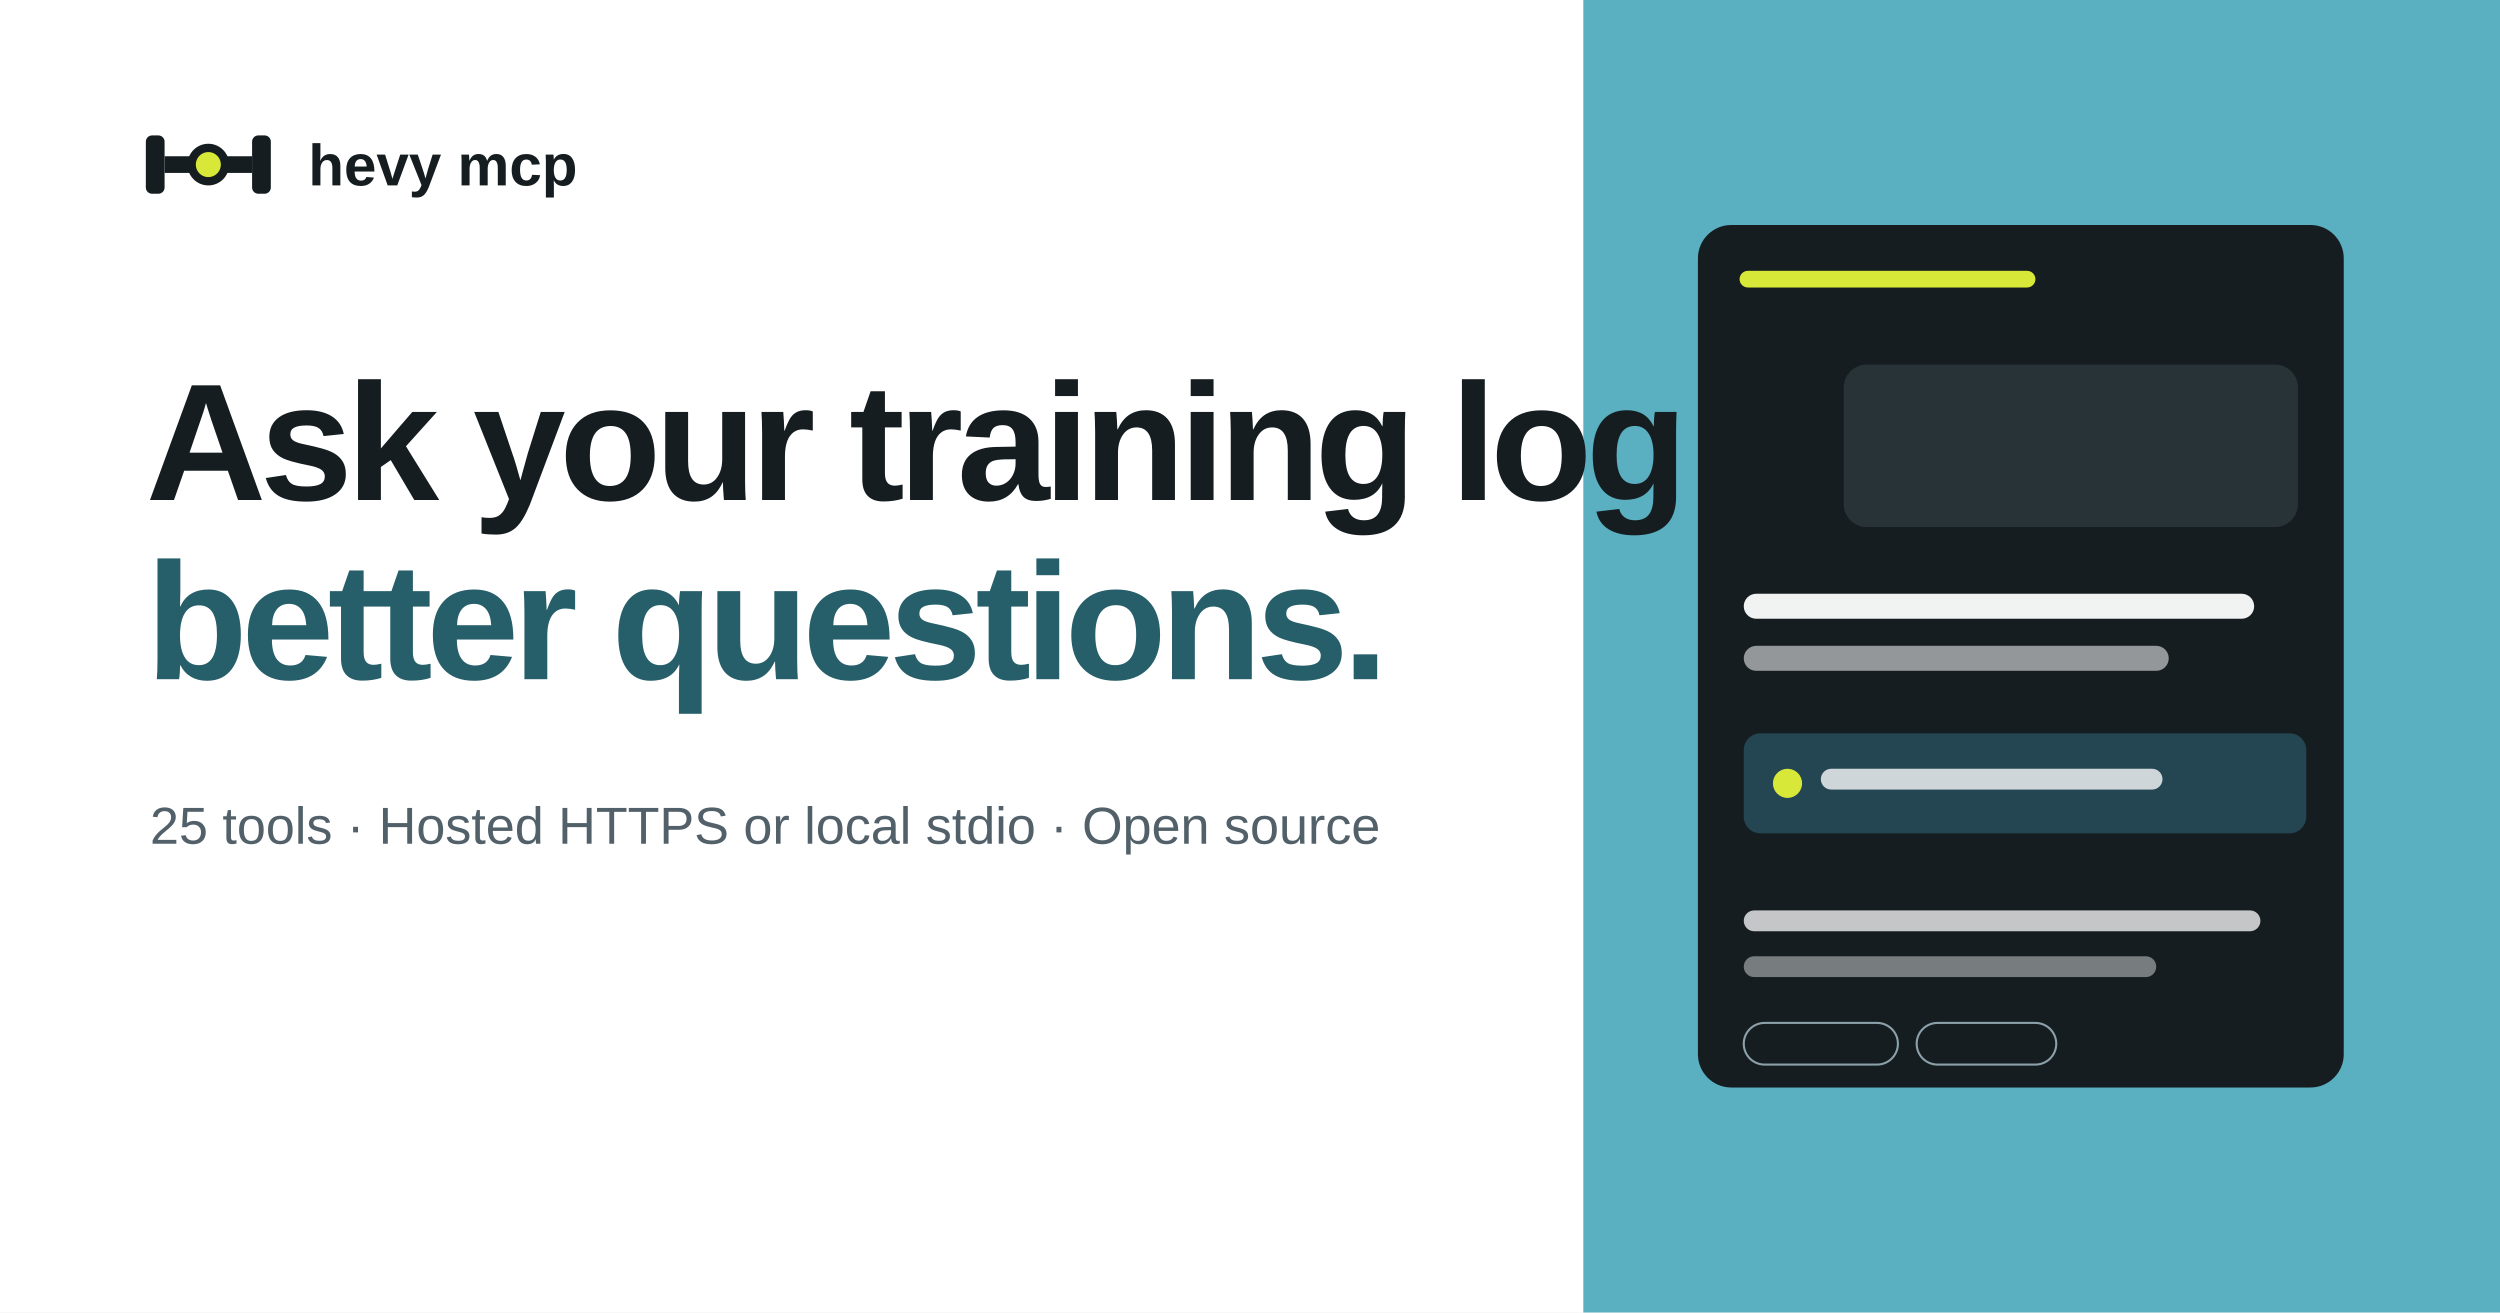
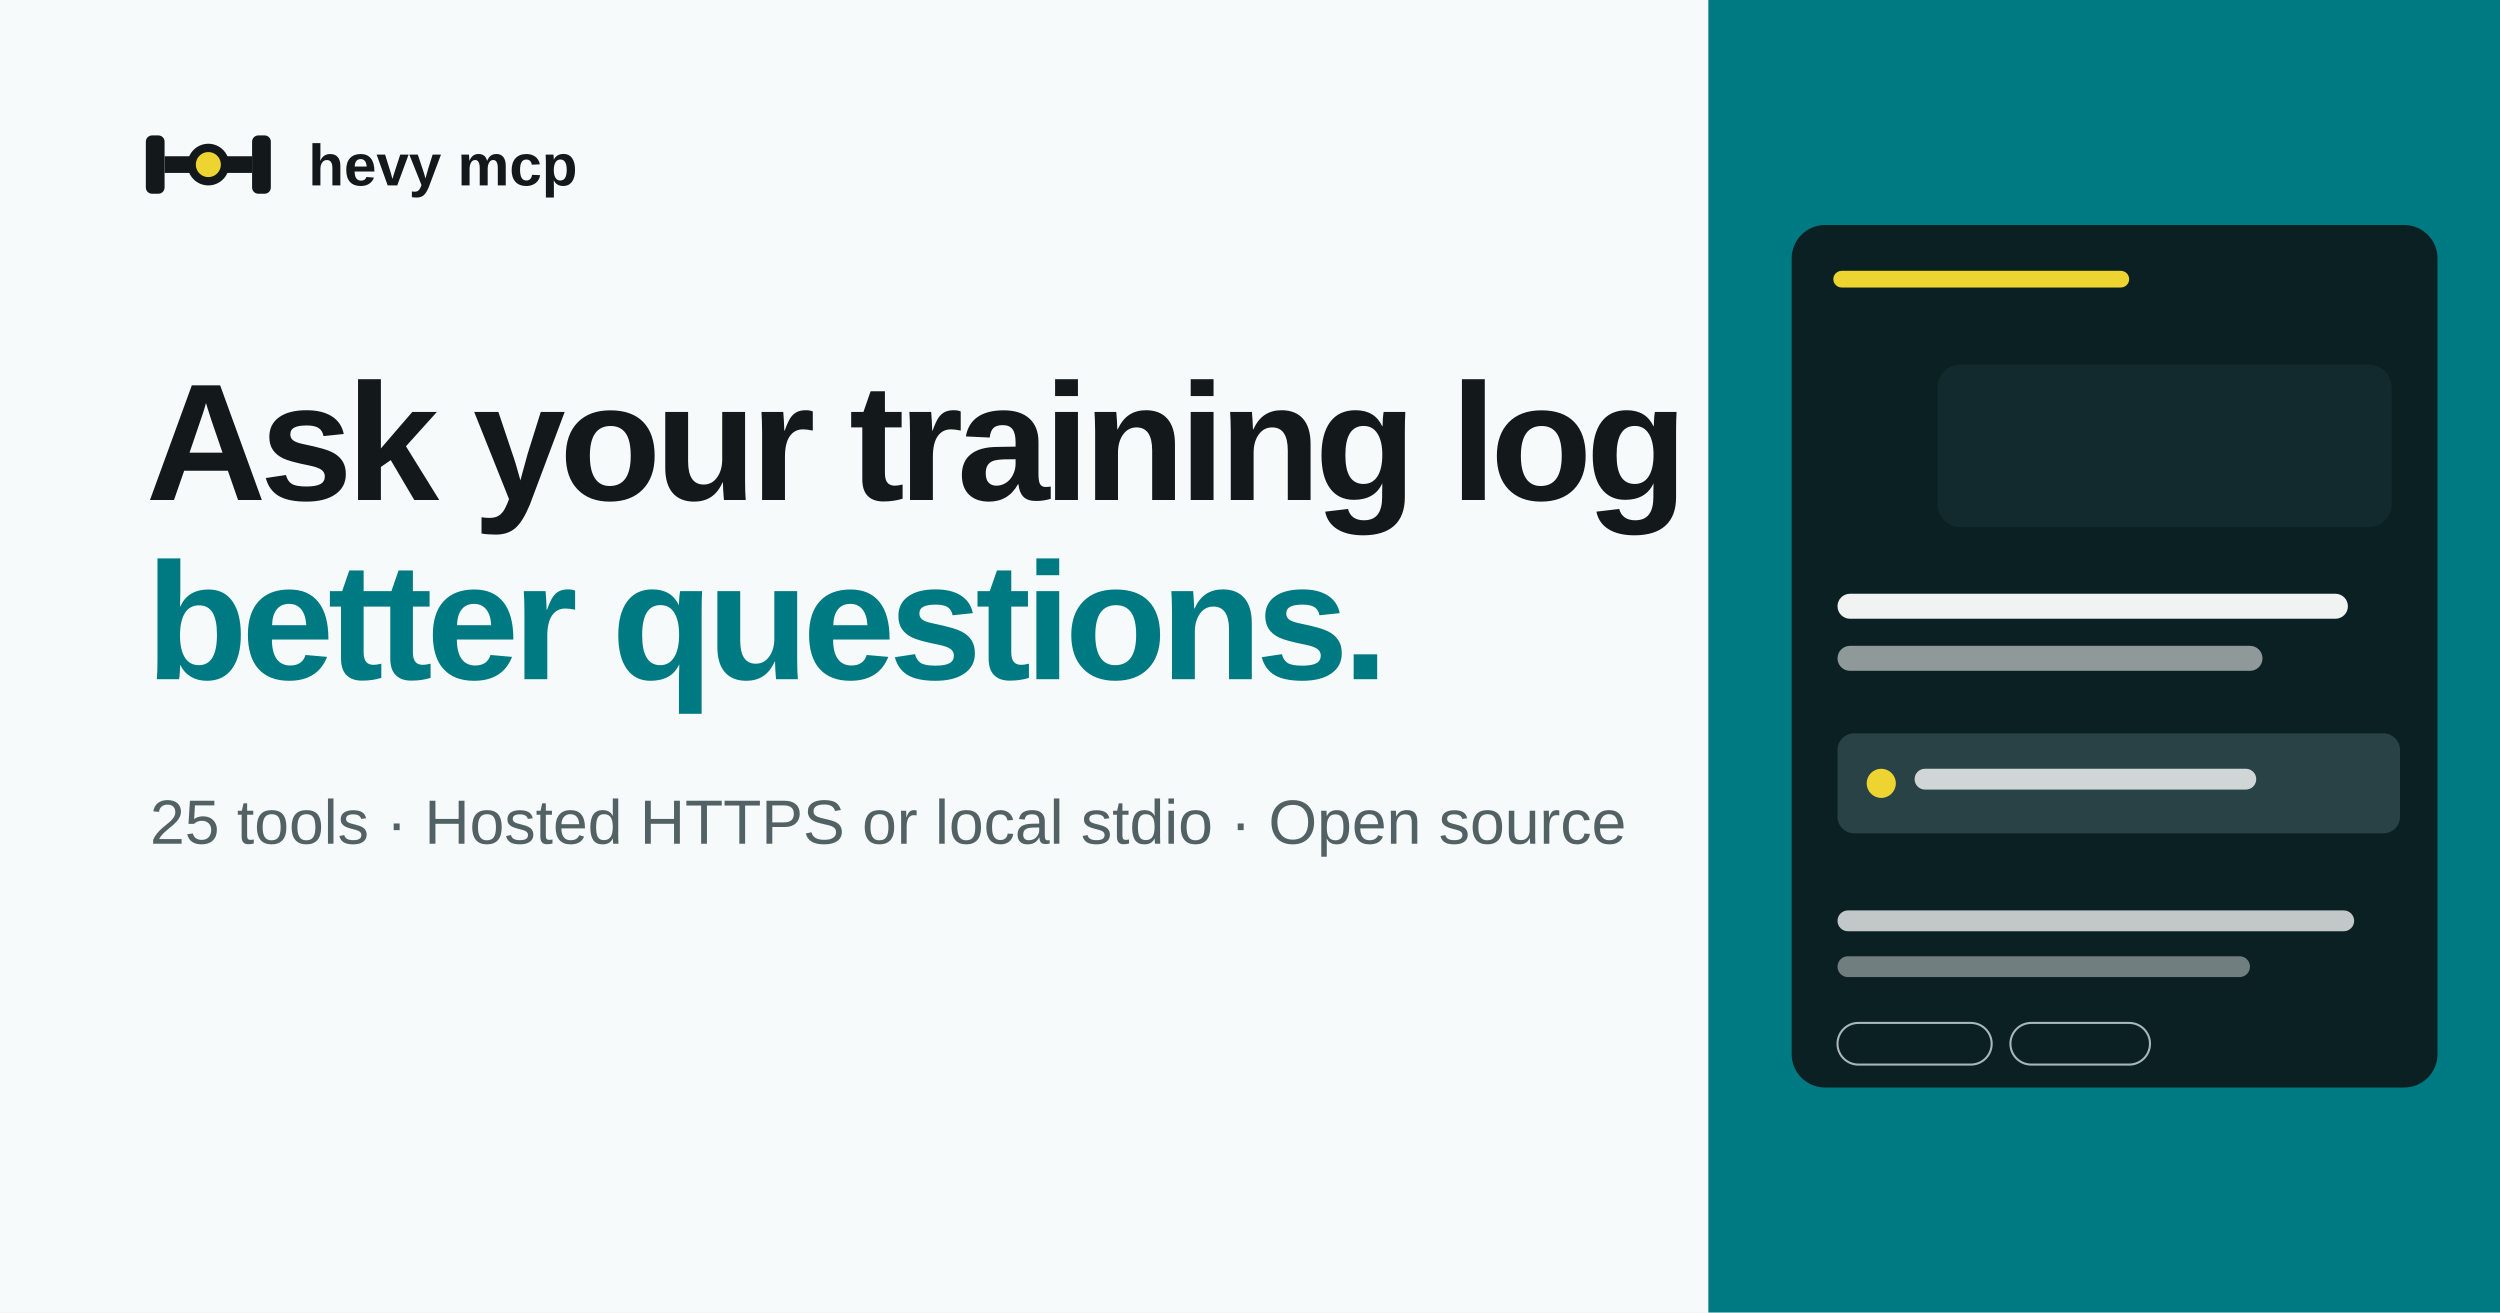
<svg xmlns="http://www.w3.org/2000/svg" width="1200" height="630" viewBox="0 0 1200 630">
-   <rect width="1200" height="630" fill="#ffffff" />
-   <rect x="760" width="440" height="630" fill="#5aafc0" />
+   <rect width="1200" height="630" fill="#F7FAFA" />
+   <rect x="820" width="380" height="630" fill="#007A82" />
  <g transform="translate(70 58)">
-     <rect x="0" y="7" width="9" height="28" rx="3" fill="#151d21" />
-     <rect x="51" y="7" width="9" height="28" rx="3" fill="#151d21" />
-     <path d="M9 17h14v8H9zm28 0h14v8H37z" fill="#151d21" />
-     <circle cx="30" cy="21" r="8" fill="#d8e839" stroke="#151d21" stroke-width="4" />
-     <text x="78" y="31" fill="#151d21" font-family="Arial" font-size="28" font-weight="700">hevy mcp</text>
+     <rect x="0" y="7" width="9" height="28" rx="3" fill="#13191A" />
+     <rect x="51" y="7" width="9" height="28" rx="3" fill="#13191A" />
+     <path d="M9 17h14v8H9zm28 0h14v8H37z" fill="#13191A" />
+     <circle cx="30" cy="21" r="8" fill="#EED430" stroke="#13191A" stroke-width="4" />
+     <text x="78" y="31" fill="#13191A" font-family="Arial" font-size="28" font-weight="700">hevy mcp</text>
  </g>
-   <text x="70" y="240" fill="#151d21" font-family="Arial" font-size="80" font-weight="700" letter-spacing="-3">
+   <text x="70" y="240" fill="#13191A" font-family="Arial" font-size="80" font-weight="700" letter-spacing="-3">
    <tspan x="70">Ask your training log</tspan>
-     <tspan x="70" dy="86" fill="#265f6a">better questions.</tspan>
+     <tspan x="70" dy="86" fill="#007A82">better questions.</tspan>
  </text>
-   <text x="72" y="405" fill="#526169" font-family="Arial" font-size="25">25 tools · Hosted HTTPS or local stdio · Open source</text>
-   <g transform="translate(815 108)">
-     <rect width="310" height="414" rx="16" fill="#151d21" />
-     <rect x="20" y="22" width="142" height="8" rx="4" fill="#d8e839" />
-     <rect x="70" y="67" width="218" height="78" rx="11" fill="#283337" />
-     <rect x="22" y="177" width="245" height="12" rx="6" fill="#ffffff" opacity=".94" />
-     <rect x="22" y="202" width="204" height="12" rx="6" fill="#ffffff" opacity=".54" />
-     <rect x="22" y="244" width="270" height="48" rx="8" fill="#234652" />
-     <circle cx="43" cy="268" r="7" fill="#d8e839" />
-     <rect x="59" y="261" width="164" height="10" rx="5" fill="#ffffff" opacity=".78" />
-     <rect x="22" y="329" width="248" height="10" rx="5" fill="#ffffff" opacity=".75" />
-     <rect x="22" y="351" width="198" height="10" rx="5" fill="#ffffff" opacity=".42" />
-     <rect x="22" y="383" width="74" height="20" rx="10" fill="none" stroke="#8ca1aa" />
-     <rect x="105" y="383" width="67" height="20" rx="10" fill="none" stroke="#8ca1aa" />
+   <text x="72" y="405" fill="#526164" font-family="Arial" font-size="30">25 tools · Hosted HTTPS or local stdio · Open source</text>
+   <g transform="translate(860 108)">
+     <rect width="310" height="414" rx="16" fill="#0B2023" />
+     <rect x="20" y="22" width="142" height="8" rx="4" fill="#EED430" />
+     <rect x="70" y="67" width="218" height="78" rx="11" fill="#122A2D" />
+     <rect x="22" y="177" width="245" height="12" rx="6" fill="#FFFFFF" opacity=".94" />
+     <rect x="22" y="202" width="204" height="12" rx="6" fill="#FFFFFF" opacity=".54" />
+     <rect x="22" y="244" width="270" height="48" rx="8" fill="#294246" />
+     <circle cx="43" cy="268" r="7" fill="#EED430" />
+     <rect x="59" y="261" width="164" height="10" rx="5" fill="#FFFFFF" opacity=".78" />
+     <rect x="22" y="329" width="248" height="10" rx="5" fill="#FFFFFF" opacity=".75" />
+     <rect x="22" y="351" width="198" height="10" rx="5" fill="#FFFFFF" opacity=".42" />
+     <rect x="22" y="383" width="74" height="20" rx="10" fill="none" stroke="#A7B8BA" />
+     <rect x="105" y="383" width="67" height="20" rx="10" fill="none" stroke="#A7B8BA" />
  </g>
</svg>
